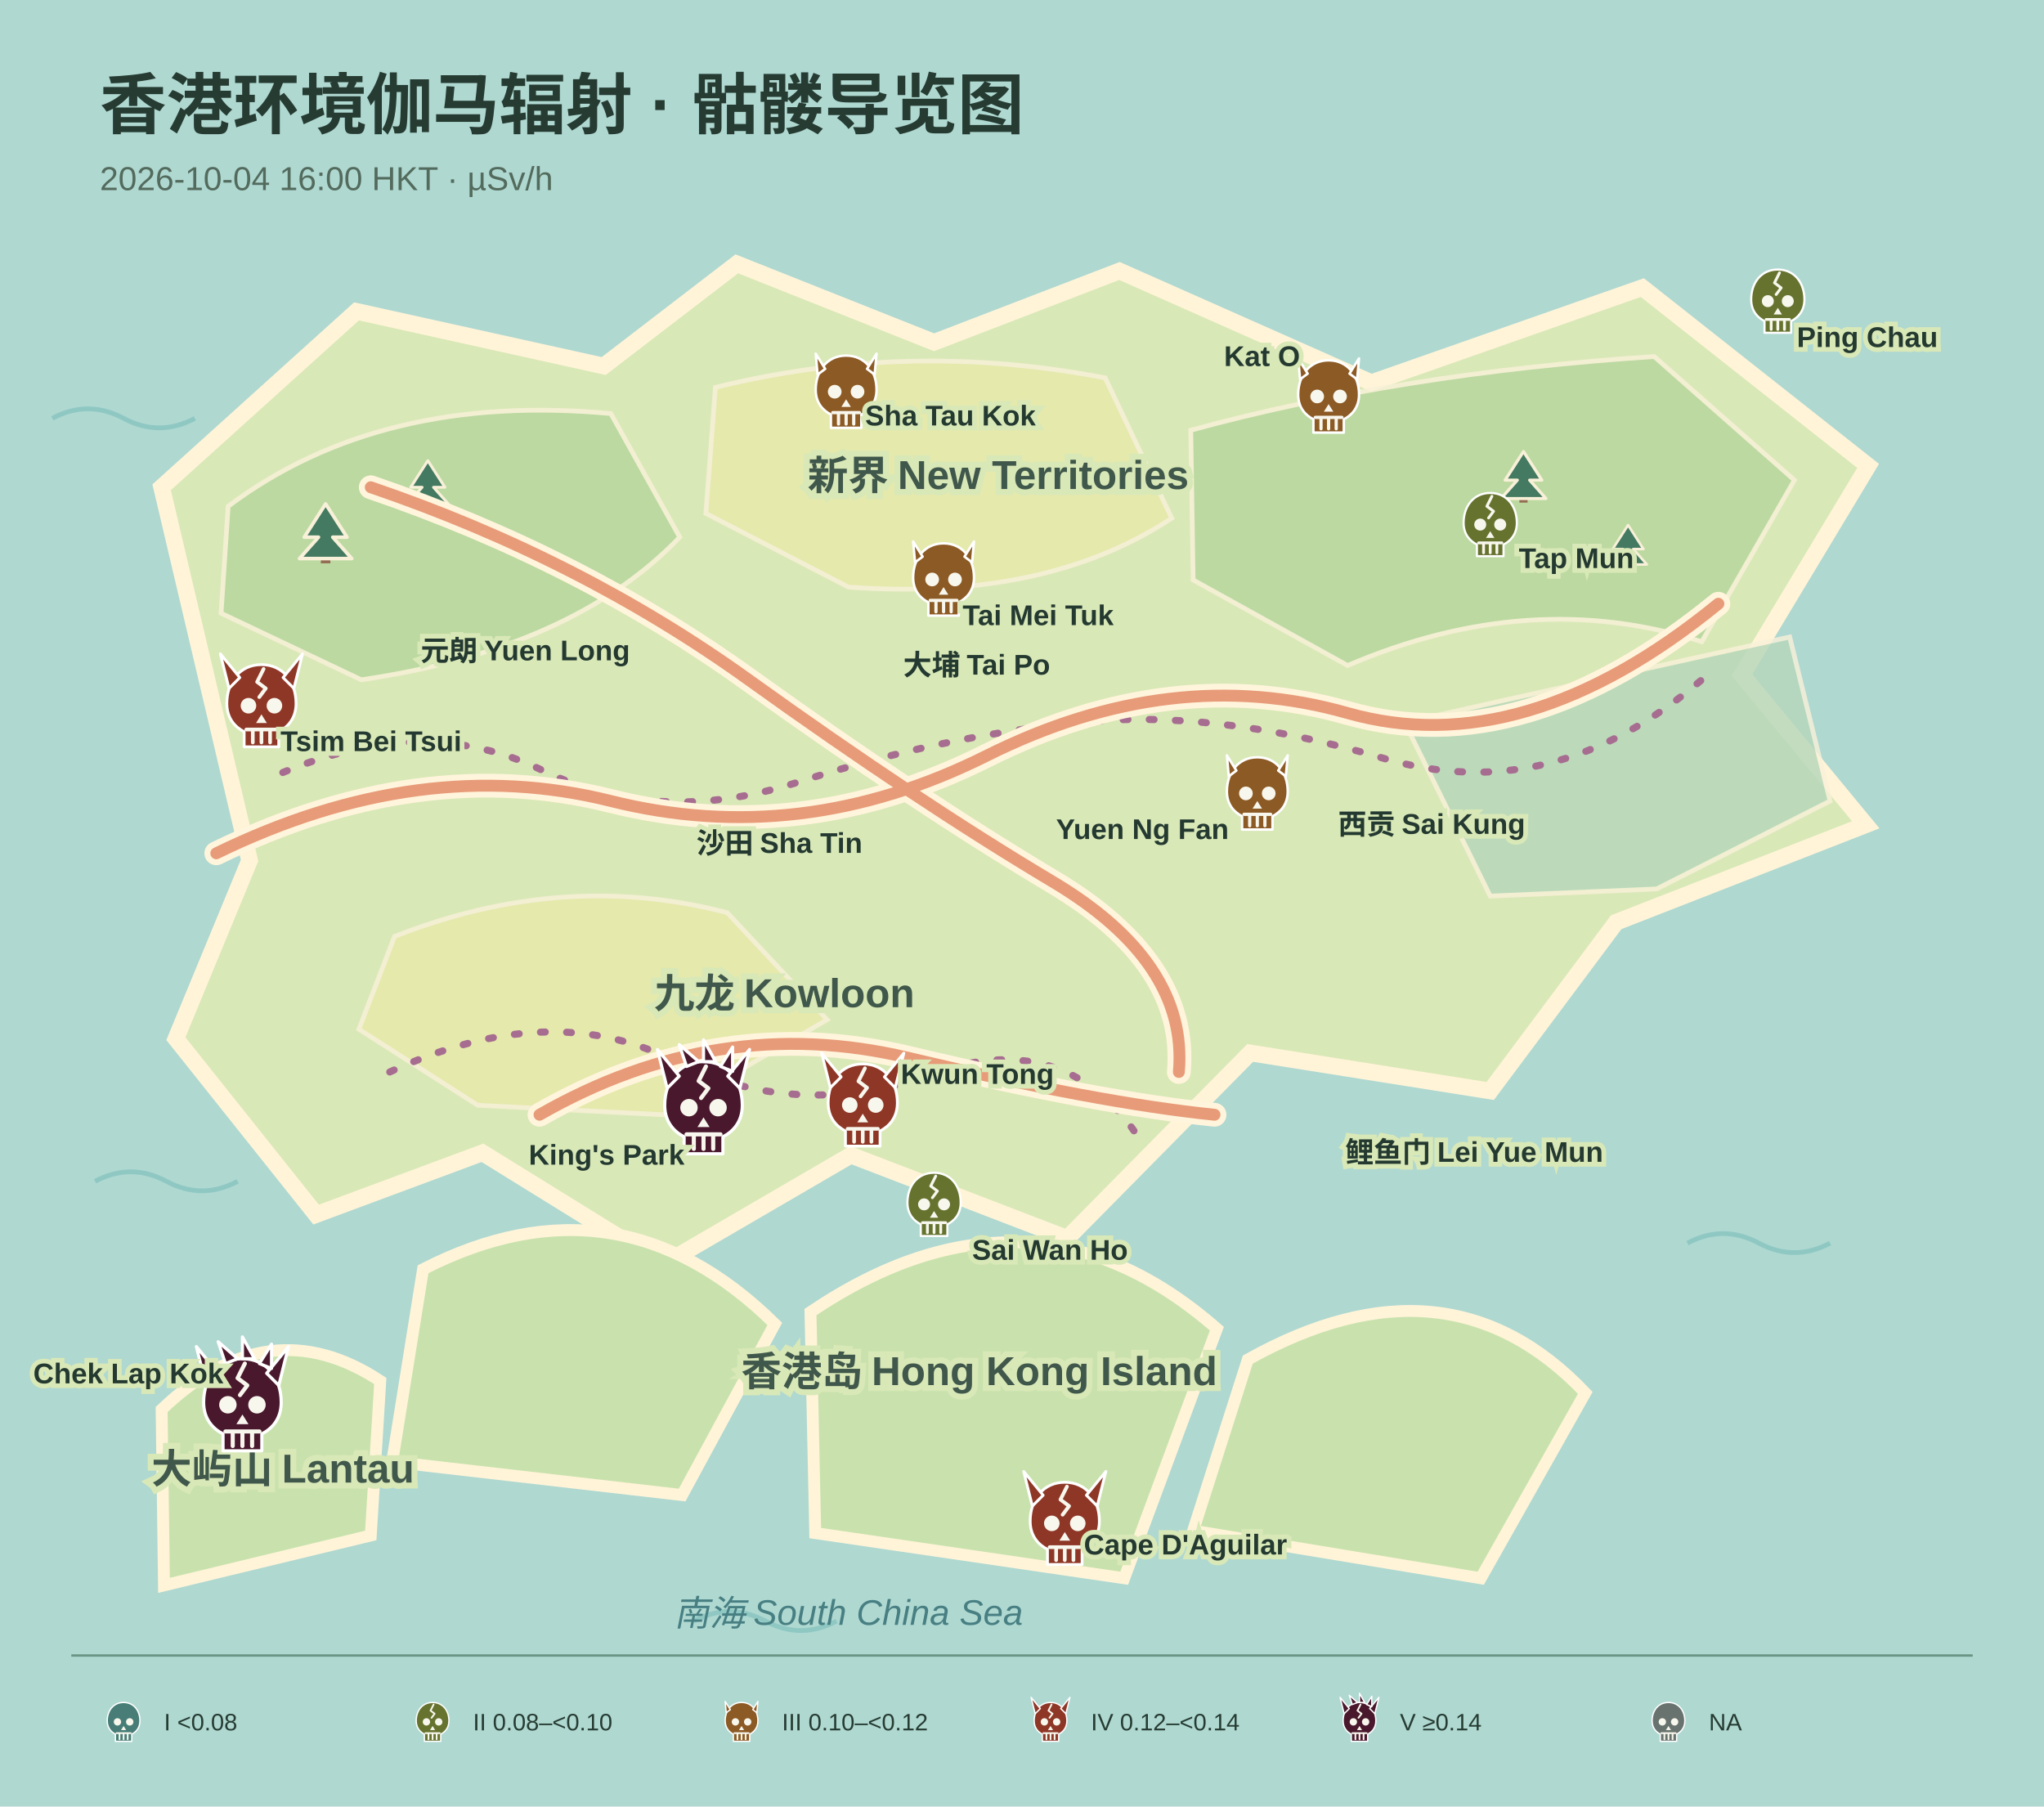
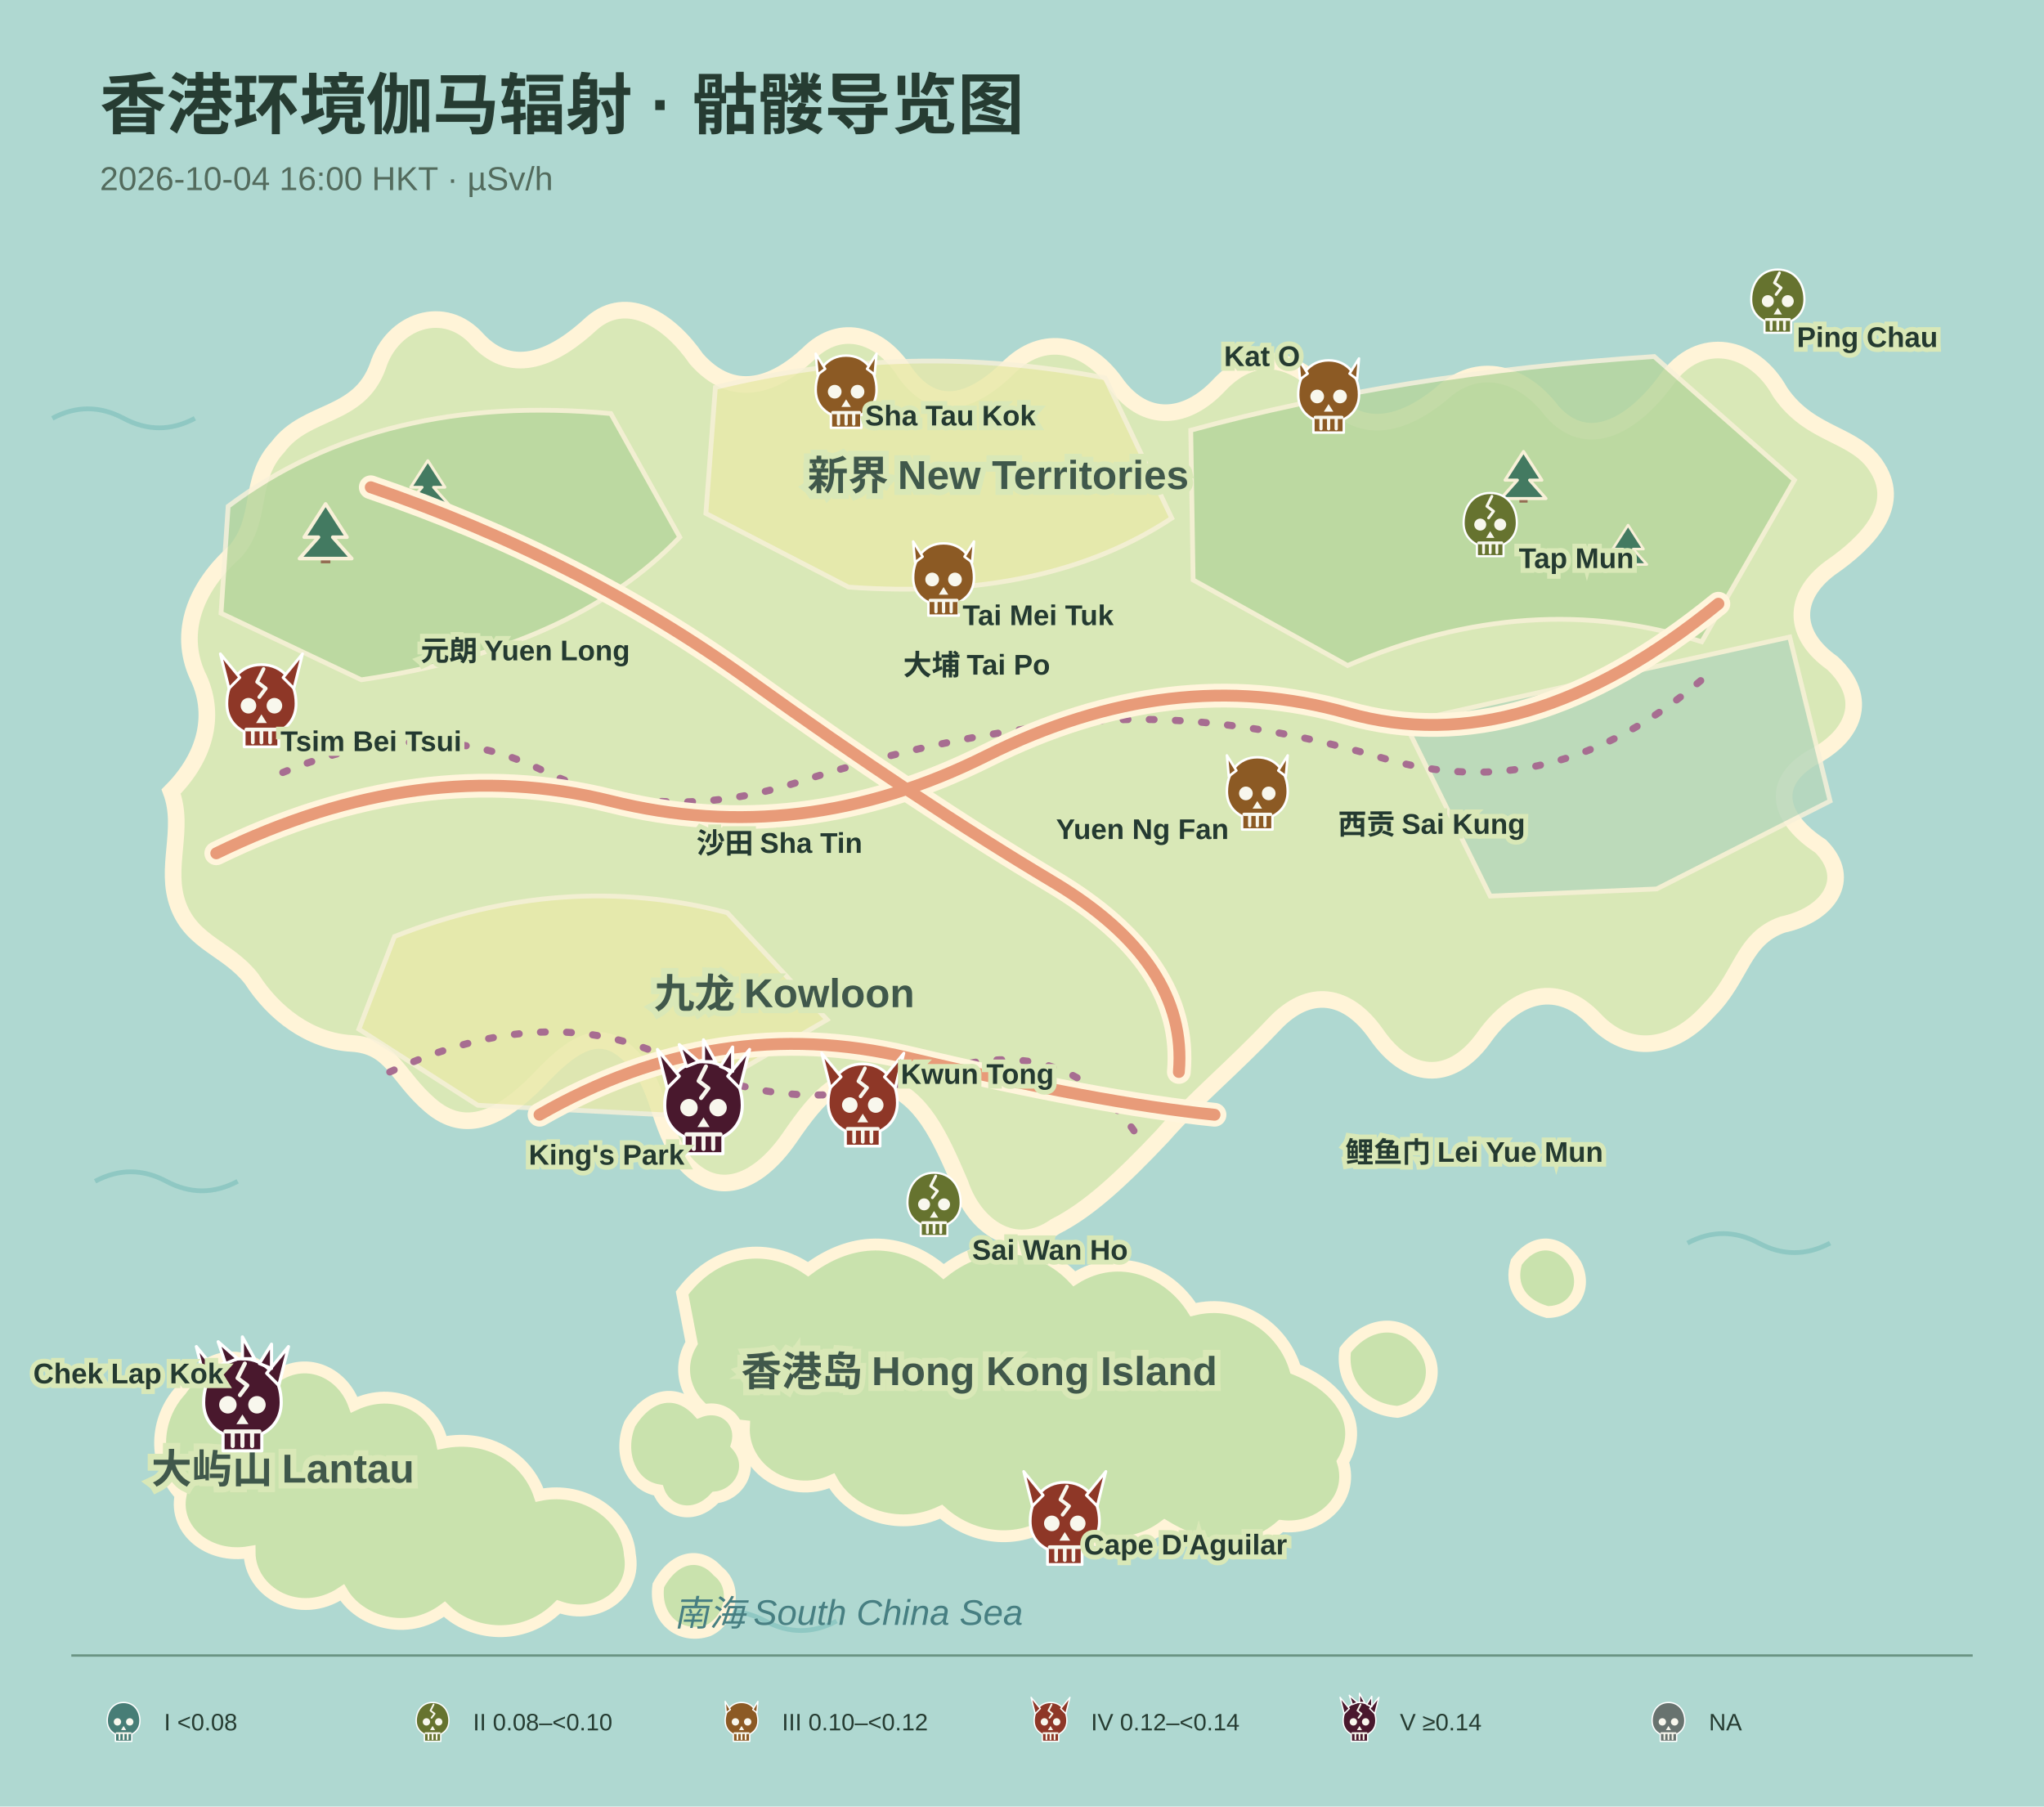
<svg xmlns="http://www.w3.org/2000/svg" viewBox="0 0 860 760" role="img" aria-label="Hong Kong gamma radiation skull map">
  <style>
  .land { fill:#d9e8b7; stroke:#fff4d8; stroke-width:7 } .island { fill:#c9e2ad; stroke:#fff4d8; stroke-width:5 }
  .zone { stroke:#f8f0d8; stroke-width:2; opacity:.82 } .wood { fill:#b6d69c } .meadow { fill:#e8e9a9 } .cliff { fill:#b6d7bb }
  .road-case { fill:none; stroke:#fff5dc; stroke-width:10; stroke-linecap:round } .road { fill:none; stroke:#e89b79; stroke-width:5; stroke-linecap:round } .trail { fill:none; stroke:#a76d91; stroke-width:3; stroke-dasharray:2 9; stroke-linecap:round }
  .wave { fill:none; stroke:#82c2bd; stroke-width:2; opacity:.7 } .tree { fill:#437a61; stroke:#f8f0d8; stroke-width:1.5; stroke-linejoin:round } .trunk { fill:#936d53; stroke:none }
  .body,.horn { fill:currentColor; stroke:#fff; stroke-width:1.3; stroke-linejoin:round } .cutout { fill:#f8f7ed } .detail { fill:none; stroke:#f8f7ed; stroke-width:1.7; stroke-linecap:round; stroke-linejoin:round }
  .tier-0 { color:#477d76 } .tier-1 { color:#66732f } .tier-2 { color:#8c5a24 } .tier-3 { color:#8e3727 } .tier-4 { color:#49182d } .tier-na { color:#68736f }
  .place { fill:#243a31; font:600 12px Arial; paint-order:stroke; stroke:#d9e8b7; stroke-width:4px } .region { fill:#40584b; font:700 17px Arial; paint-order:stroke; stroke:#d9e8b7; stroke-width:5px } .water-label { fill:#477f82; font:italic 15px Arial }
  .title { fill:#263c32; font:700 28px Arial } .sub { fill:#536b5d; font:14px Arial } .legend-label { fill:#263c32; font:10px Arial }
</style>
  <rect width="860" height="760" fill="#afd8d1" />
  <path class="wave" d="M22 176q15-8 30 0t30 0M40 497q15-8 30 0t30 0M710 523q15-8 30 0t30 0M292 682q15-8 30 0t30 0" />
-   <path class="land" d="M68 205 L150 131 254 154 310 111 393 144 471 114 577 161 691 121 786 196 733 284 785 347 680 388 627 459 526 443 449 521 358 486 279 532 203 485 133 511 74 437 105 362Z" />
-   <path class="island" d="M178 534q82-42 148 23l-39 72-122-14zM341 552q92-62 171 7l-39 105-130-19zM68 593q45-43 92-12l-4 65-87 21zM525 572q84-47 142 14l-44 78-121-20z" />
+   <path class="land" d="M72 333 C87 318 91 300 83 284 C75 266 82 247 99 232 C111 218 104 202 117 188 C129 172 151 176 159 154 C165 135 187 127 201 143 C216 159 234 150 249 136 C264 123 282 135 293 151 C308 168 325 163 340 149 C354 135 371 141 381 157 C394 175 410 169 425 154 C441 139 459 146 470 162 C482 178 499 177 513 162 C529 145 547 151 560 168 C573 183 590 179 606 166 C622 151 641 157 653 173 C668 190 687 179 701 160 C715 140 738 145 749 165 C762 184 781 182 790 197 C800 213 786 228 770 239 C754 251 754 267 771 279 C787 294 780 310 762 319 C744 330 749 345 766 356 C780 370 769 385 750 389 C733 395 733 411 719 425 C704 442 685 444 671 429 C656 413 638 417 624 437 C610 456 592 454 579 435 C567 418 551 415 536 431 C518 450 503 462 489 478 C472 496 458 509 444 516 C427 528 410 516 404 498 C395 477 388 462 372 456 C355 449 345 460 332 479 C318 499 301 504 288 489 C276 473 278 456 265 444 C252 431 240 440 226 455 C211 470 196 478 181 465 C167 453 165 440 148 439 C130 438 115 426 106 412 C96 399 81 397 75 381 C69 365 78 349 72 333Z" />
+   <path class="island" d="M287 544 C302 524 324 523 340 534 C360 519 381 521 397 535 C416 520 438 523 452 538 C471 526 492 535 502 551 C522 546 540 559 545 576 C565 584 574 600 565 615 C570 631 555 644 539 642 C523 656 503 650 490 642 C474 654 455 649 444 639 C428 651 408 647 396 636 C377 645 357 636 350 623 C332 631 312 618 313 600 C293 598 282 580 291 565Z" />
+   <path class="island" d="M76 585 C88 568 103 567 115 580 C128 570 144 577 149 591 C166 583 183 592 186 607 C206 603 222 614 227 629 C246 625 264 638 265 654 C268 670 252 682 235 676 C220 691 198 688 187 677 C171 689 151 682 144 670 C126 682 105 670 105 653 C88 656 73 644 76 629 C64 616 65 597 76 585Z" />
+   <path class="island" d="M265 599 C273 586 285 584 294 594 C304 590 313 598 310 608 C318 617 311 629 301 630 C292 640 280 636 277 627 C265 625 260 611 265 599Z M277 667 C284 654 295 653 302 661 C311 668 307 682 298 686 C286 690 275 681 277 667Z M566 568 C576 555 591 555 599 567 C607 578 600 592 588 594 C574 593 564 582 566 568Z M638 531 C646 520 657 522 663 532 C668 542 662 552 651 552 C640 549 635 541 638 531Z" />
  <path class="zone wood" d="M96 213Q160 165 257 174L286 226Q241 273 152 286L93 258Z" />
  <path class="zone meadow" d="M301 163Q382 143 465 159L493 218Q440 253 357 247L297 216Z" />
  <path class="zone wood" d="M501 181Q589 157 696 150L755 202L716 270Q644 247 567 280L502 244Z" />
  <path class="zone cliff" d="M591 304Q671 286 753 268L770 337L697 374L627 377Z" />
  <path class="zone meadow" d="M166 394Q237 366 306 384L348 429L279 469L201 465L151 433Z" />
  <path class="trail" d="M119 325Q179 300 228 324T336 329T453 304T582 319T716 286M164 451Q231 420 283 446T391 452T478 477" />
  <g class="tree" transform="translate(137 226)">
    <path class="trunk" d="M-2 1h4v10h-4z" />
    <path d="M0-14L-9 0h6l-8 9h22L3 0h6z" />
  </g>
  <g class="tree" transform="translate(180 205) scale(.8)">
    <path class="trunk" d="M-2 1h4v10h-4z" />
    <path d="M0-14L-9 0h6l-8 9h22L3 0h6z" />
  </g>
  <g class="tree" transform="translate(641 202) scale(.86)">
    <path class="trunk" d="M-2 1h4v10h-4z" />
    <path d="M0-14L-9 0h6l-8 9h22L3 0h6z" />
  </g>
  <g class="tree" transform="translate(685 231) scale(.72)">
    <path class="trunk" d="M-2 1h4v10h-4z" />
    <path d="M0-14L-9 0h6l-8 9h22L3 0h6z" />
  </g>
  <path class="road-case" d="M91 359Q177 317 257 337T415 318T567 300T723 254M156 205Q244 235 315 286T443 371T496 451M227 469Q302 426 382 445T511 469" />
  <path class="road" d="M91 359Q177 317 257 337T415 318T567 300T723 254M156 205Q244 235 315 286T443 371T496 451M227 469Q302 426 382 445T511 469" />
  <text x="420" y="206" class="region" text-anchor="middle">新界 New Territories</text>
  <text x="330" y="424" class="region" text-anchor="middle">九龙 Kowloon</text>
  <text x="412" y="583" class="region" text-anchor="middle">香港岛 Hong Kong Island</text>
  <text x="119" y="624" class="region" text-anchor="middle">大屿山 Lantau</text>
  <text x="177" y="278" class="place">元朗 Yuen Long</text>
  <text x="380" y="284" class="place">大埔 Tai Po</text>
  <text x="563" y="351" class="place">西贡 Sai Kung</text>
  <text x="293" y="359" class="place">沙田 Sha Tin</text>
  <text x="566" y="489" class="place">鲤鱼门 Lei Yue Mun</text>
  <text x="357" y="684" class="water-label" text-anchor="middle">南海 South China Sea</text>
  <text x="42" y="54" class="title">香港环境伽马辐射 · 骷髅导览图</text>
  <text x="42" y="80" class="sub">2026-10-04 16:00 HKT · µSv/h</text>
  <g>
    <g class="skull tier-1" transform="translate(748 126) scale(0.7)">
      <path class="body" d="M0-18c-10 0-16 8-16 18 0 7 4 11 8 13v7H8v-7c4-2 8-6 8-13 0-10-6-18-16-18z" />
      <circle class="cutout" cx="-6" cy="1" r="3.6" />
      <circle class="cutout" cx="6" cy="1" r="3.6" />
      <path class="cutout" d="M0 5l-2.5 4h5z" />
      <path class="detail" d="M-7 12H7M-4 12v6M0 12v6M4 12v6" />
      <path class="detail" d="M1-16l-3 6 4 3-3 4" />
    </g>
  </g>
  <text x="756" y="146" text-anchor="start" class="place">Ping Chau</text>
  <g>
    <g class="skull tier-1" transform="translate(627 220) scale(0.7)">
      <path class="body" d="M0-18c-10 0-16 8-16 18 0 7 4 11 8 13v7H8v-7c4-2 8-6 8-13 0-10-6-18-16-18z" />
      <circle class="cutout" cx="-6" cy="1" r="3.6" />
      <circle class="cutout" cx="6" cy="1" r="3.6" />
      <path class="cutout" d="M0 5l-2.5 4h5z" />
      <path class="detail" d="M-7 12H7M-4 12v6M0 12v6M4 12v6" />
      <path class="detail" d="M1-16l-3 6 4 3-3 4" />
    </g>
  </g>
  <text x="639" y="239" text-anchor="start" class="place">Tap Mun</text>
  <g>
    <g class="skull tier-2" transform="translate(559 166) scale(0.8)">
      <path class="body" d="M0-18c-10 0-16 8-16 18 0 7 4 11 8 13v7H8v-7c4-2 8-6 8-13 0-10-6-18-16-18z" />
      <circle class="cutout" cx="-6" cy="1" r="3.6" />
      <circle class="cutout" cx="6" cy="1" r="3.6" />
      <path class="cutout" d="M0 5l-2.5 4h5z" />
      <path class="detail" d="M-7 12H7M-4 12v6M0 12v6M4 12v6" />
      <path class="horn" d="M-11-11l-5-8 1 11zM11-11l5-8-1 11z" />
    </g>
  </g>
  <text x="547" y="154" text-anchor="end" class="place">Kat O</text>
  <g>
    <g class="skull tier-2" transform="translate(529 333) scale(0.8)">
      <path class="body" d="M0-18c-10 0-16 8-16 18 0 7 4 11 8 13v7H8v-7c4-2 8-6 8-13 0-10-6-18-16-18z" />
      <circle class="cutout" cx="-6" cy="1" r="3.6" />
      <circle class="cutout" cx="6" cy="1" r="3.6" />
      <path class="cutout" d="M0 5l-2.5 4h5z" />
      <path class="detail" d="M-7 12H7M-4 12v6M0 12v6M4 12v6" />
      <path class="horn" d="M-11-11l-5-8 1 11zM11-11l5-8-1 11z" />
    </g>
  </g>
  <text x="517" y="353" text-anchor="end" class="place">Yuen Ng Fan</text>
  <g>
    <g class="skull tier-2" transform="translate(397 243) scale(0.8)">
      <path class="body" d="M0-18c-10 0-16 8-16 18 0 7 4 11 8 13v7H8v-7c4-2 8-6 8-13 0-10-6-18-16-18z" />
      <circle class="cutout" cx="-6" cy="1" r="3.6" />
      <circle class="cutout" cx="6" cy="1" r="3.6" />
      <path class="cutout" d="M0 5l-2.5 4h5z" />
      <path class="detail" d="M-7 12H7M-4 12v6M0 12v6M4 12v6" />
      <path class="horn" d="M-11-11l-5-8 1 11zM11-11l5-8-1 11z" />
    </g>
  </g>
  <text x="405" y="263" text-anchor="start" class="place">Tai Mei Tuk</text>
  <g>
    <g class="skull tier-2" transform="translate(356 164) scale(0.8)">
      <path class="body" d="M0-18c-10 0-16 8-16 18 0 7 4 11 8 13v7H8v-7c4-2 8-6 8-13 0-10-6-18-16-18z" />
      <circle class="cutout" cx="-6" cy="1" r="3.6" />
      <circle class="cutout" cx="6" cy="1" r="3.6" />
      <path class="cutout" d="M0 5l-2.5 4h5z" />
      <path class="detail" d="M-7 12H7M-4 12v6M0 12v6M4 12v6" />
      <path class="horn" d="M-11-11l-5-8 1 11zM11-11l5-8-1 11z" />
    </g>
  </g>
  <text x="364" y="179" text-anchor="start" class="place">Sha Tau Kok</text>
  <g>
    <g class="skull tier-3" transform="translate(363 464) scale(0.91)">
      <path class="body" d="M0-18c-10 0-16 8-16 18 0 7 4 11 8 13v7H8v-7c4-2 8-6 8-13 0-10-6-18-16-18z" />
      <circle class="cutout" cx="-6" cy="1" r="3.6" />
      <circle class="cutout" cx="6" cy="1" r="3.6" />
      <path class="cutout" d="M0 5l-2.5 4h5z" />
      <path class="detail" d="M-7 12H7M-4 12v6M0 12v6M4 12v6" />
      <path class="detail" d="M1-16l-3 6 4 3-3 4" />
      <path class="horn" d="M-10-12l-9-11 4 16zM10-12l9-11-4 16z" />
    </g>
  </g>
  <text x="379" y="456" text-anchor="start" class="place">Kwun Tong</text>
  <g>
    <g class="skull tier-1" transform="translate(393 506) scale(0.7)">
      <path class="body" d="M0-18c-10 0-16 8-16 18 0 7 4 11 8 13v7H8v-7c4-2 8-6 8-13 0-10-6-18-16-18z" />
      <circle class="cutout" cx="-6" cy="1" r="3.6" />
      <circle class="cutout" cx="6" cy="1" r="3.6" />
      <path class="cutout" d="M0 5l-2.5 4h5z" />
      <path class="detail" d="M-7 12H7M-4 12v6M0 12v6M4 12v6" />
      <path class="detail" d="M1-16l-3 6 4 3-3 4" />
    </g>
  </g>
  <text x="409" y="530" text-anchor="start" class="place">Sai Wan Ho</text>
  <g>
    <g class="skull tier-4" transform="translate(296 465) scale(1.02)">
      <path class="body" d="M0-18c-10 0-16 8-16 18 0 7 4 11 8 13v7H8v-7c4-2 8-6 8-13 0-10-6-18-16-18z" />
      <circle class="cutout" cx="-6" cy="1" r="3.6" />
      <circle class="cutout" cx="6" cy="1" r="3.6" />
      <path class="cutout" d="M0 5l-2.5 4h5z" />
      <path class="detail" d="M-7 12H7M-4 12v6M0 12v6M4 12v6" />
      <path class="detail" d="M1-16l-3 6 4 3-3 4" />
      <path class="horn" d="M-10-12l-9-11 4 16zM10-12l9-11-4 16z" />
      <path class="horn" d="M-7-16l-3-9 8 7zM0-18v-9l5 9zM7-16l5-8v10z" />
    </g>
  </g>
  <text x="288" y="490" text-anchor="end" class="place">King's Park</text>
  <g>
    <g class="skull tier-3" transform="translate(110 296) scale(0.91)">
      <path class="body" d="M0-18c-10 0-16 8-16 18 0 7 4 11 8 13v7H8v-7c4-2 8-6 8-13 0-10-6-18-16-18z" />
      <circle class="cutout" cx="-6" cy="1" r="3.6" />
      <circle class="cutout" cx="6" cy="1" r="3.6" />
      <path class="cutout" d="M0 5l-2.5 4h5z" />
      <path class="detail" d="M-7 12H7M-4 12v6M0 12v6M4 12v6" />
      <path class="detail" d="M1-16l-3 6 4 3-3 4" />
      <path class="horn" d="M-10-12l-9-11 4 16zM10-12l9-11-4 16z" />
    </g>
  </g>
  <text x="118" y="316" text-anchor="start" class="place">Tsim Bei Tsui</text>
  <g>
    <g class="skull tier-3" transform="translate(448 640) scale(0.91)">
      <path class="body" d="M0-18c-10 0-16 8-16 18 0 7 4 11 8 13v7H8v-7c4-2 8-6 8-13 0-10-6-18-16-18z" />
      <circle class="cutout" cx="-6" cy="1" r="3.6" />
      <circle class="cutout" cx="6" cy="1" r="3.6" />
      <path class="cutout" d="M0 5l-2.5 4h5z" />
      <path class="detail" d="M-7 12H7M-4 12v6M0 12v6M4 12v6" />
      <path class="detail" d="M1-16l-3 6 4 3-3 4" />
      <path class="horn" d="M-10-12l-9-11 4 16zM10-12l9-11-4 16z" />
    </g>
  </g>
  <text x="456" y="654" text-anchor="start" class="place">Cape D'Aguilar</text>
  <g>
    <g class="skull tier-4" transform="translate(102 590) scale(1.02)">
      <path class="body" d="M0-18c-10 0-16 8-16 18 0 7 4 11 8 13v7H8v-7c4-2 8-6 8-13 0-10-6-18-16-18z" />
      <circle class="cutout" cx="-6" cy="1" r="3.6" />
      <circle class="cutout" cx="6" cy="1" r="3.6" />
      <path class="cutout" d="M0 5l-2.5 4h5z" />
      <path class="detail" d="M-7 12H7M-4 12v6M0 12v6M4 12v6" />
      <path class="detail" d="M1-16l-3 6 4 3-3 4" />
      <path class="horn" d="M-10-12l-9-11 4 16zM10-12l9-11-4 16z" />
      <path class="horn" d="M-7-16l-3-9 8 7zM0-18v-9l5 9zM7-16l5-8v10z" />
    </g>
  </g>
  <text x="94" y="582" text-anchor="end" class="place">Chek Lap Kok</text>
  <rect x="30" y="696" width="800" height="1" fill="#6b9584" />
  <g class="skull tier-0" transform="translate(52 724) scale(0.43)">
    <path class="body" d="M0-18c-10 0-16 8-16 18 0 7 4 11 8 13v7H8v-7c4-2 8-6 8-13 0-10-6-18-16-18z" />
    <circle class="cutout" cx="-6" cy="1" r="3.6" />
    <circle class="cutout" cx="6" cy="1" r="3.6" />
    <path class="cutout" d="M0 5l-2.5 4h5z" />
    <path class="detail" d="M-7 12H7M-4 12v6M0 12v6M4 12v6" />
  </g>
  <text x="69" y="728" class="legend-label">I  &lt;0.08</text>
  <g class="skull tier-1" transform="translate(182 724) scale(0.43)">
    <path class="body" d="M0-18c-10 0-16 8-16 18 0 7 4 11 8 13v7H8v-7c4-2 8-6 8-13 0-10-6-18-16-18z" />
    <circle class="cutout" cx="-6" cy="1" r="3.6" />
    <circle class="cutout" cx="6" cy="1" r="3.6" />
    <path class="cutout" d="M0 5l-2.5 4h5z" />
    <path class="detail" d="M-7 12H7M-4 12v6M0 12v6M4 12v6" />
    <path class="detail" d="M1-16l-3 6 4 3-3 4" />
  </g>
  <text x="199" y="728" class="legend-label">II  0.08–&lt;0.10</text>
  <g class="skull tier-2" transform="translate(312 724) scale(0.43)">
    <path class="body" d="M0-18c-10 0-16 8-16 18 0 7 4 11 8 13v7H8v-7c4-2 8-6 8-13 0-10-6-18-16-18z" />
    <circle class="cutout" cx="-6" cy="1" r="3.6" />
    <circle class="cutout" cx="6" cy="1" r="3.6" />
    <path class="cutout" d="M0 5l-2.5 4h5z" />
    <path class="detail" d="M-7 12H7M-4 12v6M0 12v6M4 12v6" />
    <path class="horn" d="M-11-11l-5-8 1 11zM11-11l5-8-1 11z" />
  </g>
  <text x="329" y="728" class="legend-label">III  0.10–&lt;0.12</text>
  <g class="skull tier-3" transform="translate(442 724) scale(0.43)">
    <path class="body" d="M0-18c-10 0-16 8-16 18 0 7 4 11 8 13v7H8v-7c4-2 8-6 8-13 0-10-6-18-16-18z" />
    <circle class="cutout" cx="-6" cy="1" r="3.6" />
    <circle class="cutout" cx="6" cy="1" r="3.6" />
    <path class="cutout" d="M0 5l-2.5 4h5z" />
    <path class="detail" d="M-7 12H7M-4 12v6M0 12v6M4 12v6" />
    <path class="detail" d="M1-16l-3 6 4 3-3 4" />
    <path class="horn" d="M-10-12l-9-11 4 16zM10-12l9-11-4 16z" />
  </g>
  <text x="459" y="728" class="legend-label">IV  0.12–&lt;0.14</text>
  <g class="skull tier-4" transform="translate(572 724) scale(0.43)">
    <path class="body" d="M0-18c-10 0-16 8-16 18 0 7 4 11 8 13v7H8v-7c4-2 8-6 8-13 0-10-6-18-16-18z" />
    <circle class="cutout" cx="-6" cy="1" r="3.6" />
    <circle class="cutout" cx="6" cy="1" r="3.6" />
    <path class="cutout" d="M0 5l-2.5 4h5z" />
    <path class="detail" d="M-7 12H7M-4 12v6M0 12v6M4 12v6" />
    <path class="detail" d="M1-16l-3 6 4 3-3 4" />
    <path class="horn" d="M-10-12l-9-11 4 16zM10-12l9-11-4 16z" />
    <path class="horn" d="M-7-16l-3-9 8 7zM0-18v-9l5 9zM7-16l5-8v10z" />
  </g>
  <text x="589" y="728" class="legend-label">V  ≥0.14</text>
  <g class="skull tier-na" transform="translate(702 724) scale(0.43)">
    <path class="body" d="M0-18c-10 0-16 8-16 18 0 7 4 11 8 13v7H8v-7c4-2 8-6 8-13 0-10-6-18-16-18z" />
    <circle class="cutout" cx="-6" cy="1" r="3.6" />
    <circle class="cutout" cx="6" cy="1" r="3.6" />
    <path class="cutout" d="M0 5l-2.5 4h5z" />
    <path class="detail" d="M-7 12H7M-4 12v6M0 12v6M4 12v6" />
  </g>
  <text x="719" y="728" class="legend-label">NA</text>
</svg>
